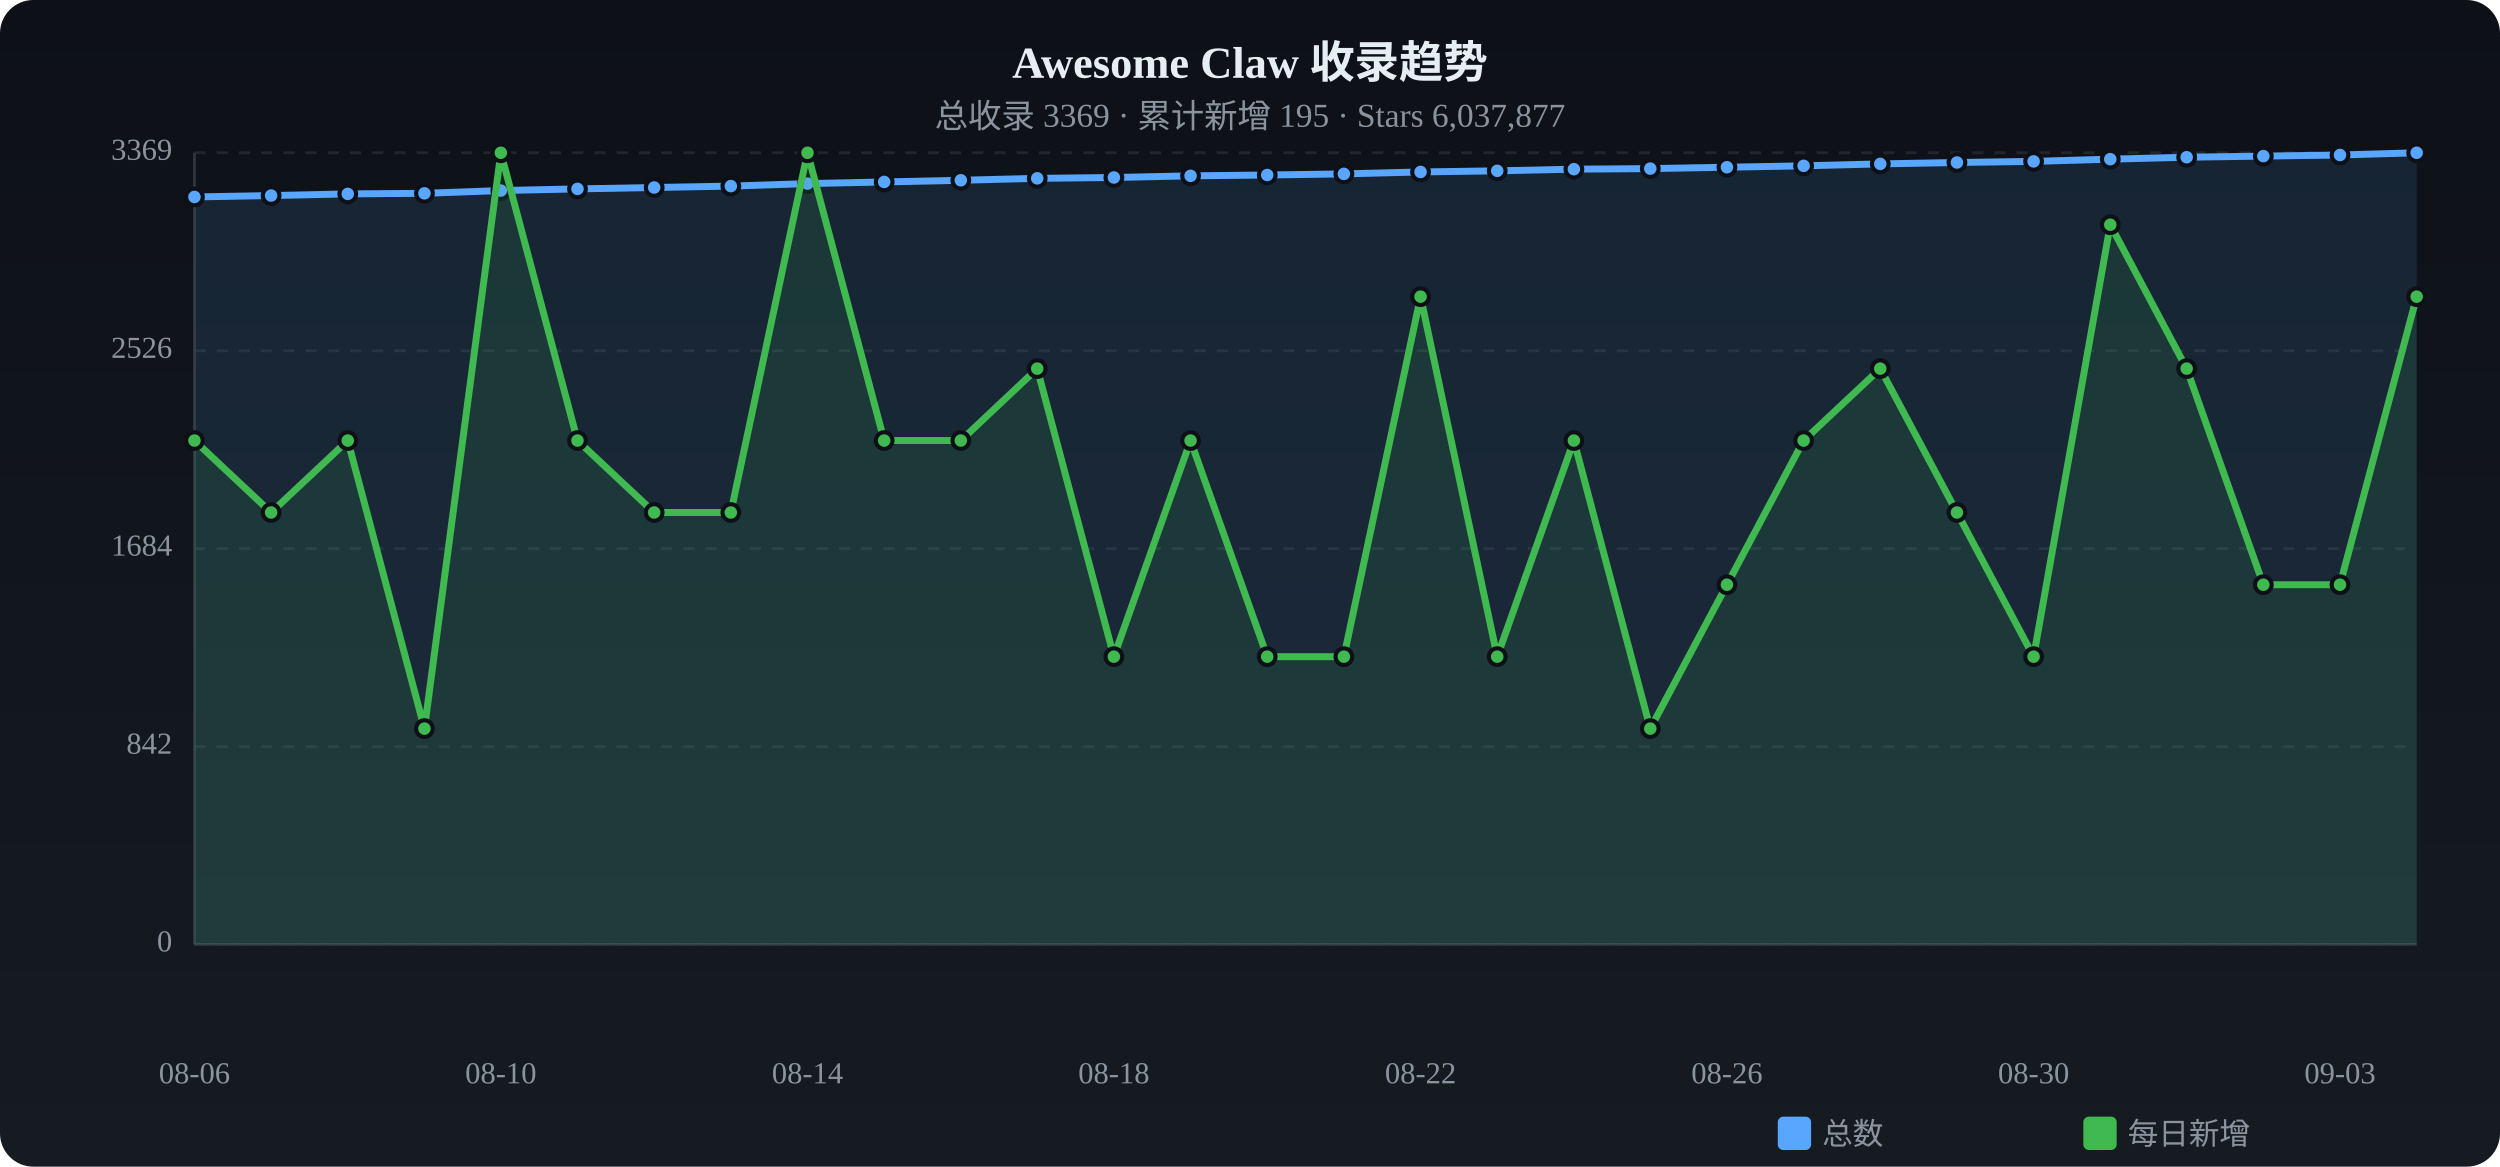
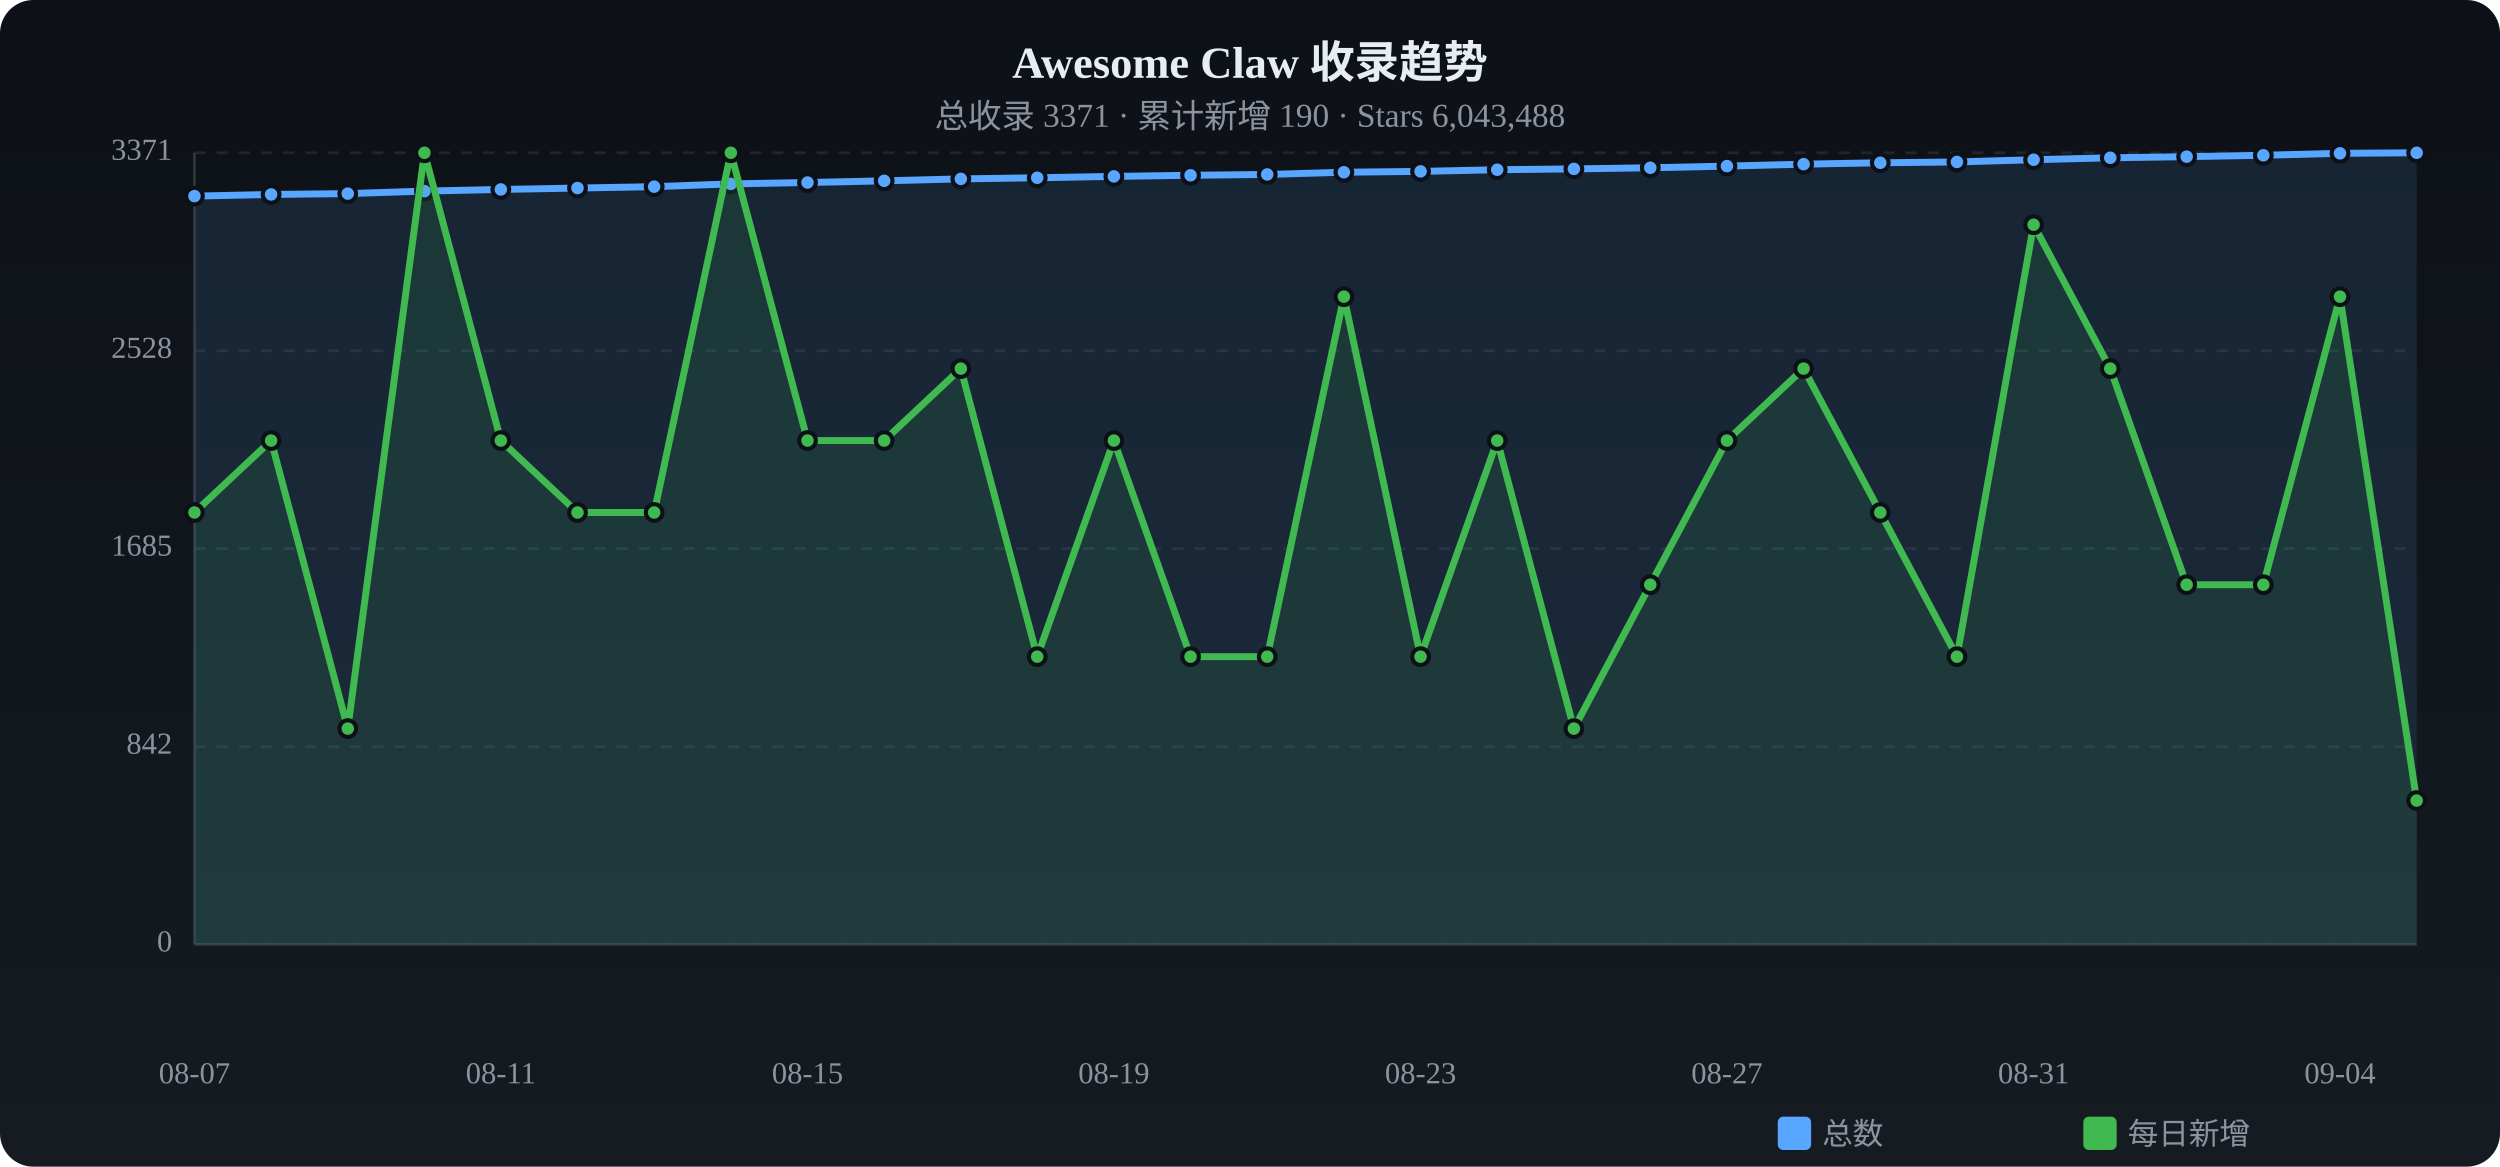
<svg xmlns="http://www.w3.org/2000/svg" viewBox="0 0 900 420" width="900" height="420">
  <defs>
    <linearGradient id="tbg" x1="0%" y1="0%" x2="0%" y2="100%">
      <stop offset="0%" stop-color="#0d1117" />
      <stop offset="100%" stop-color="#161b22" />
    </linearGradient>
  </defs>
  <rect width="900" height="420" rx="12" fill="url(#tbg)" />
  <text x="450.0" y="28" text-anchor="middle" fill="#e6edf3" font-size="16" font-weight="bold">Awesome Claw 收录趋势</text>
-   <text x="450.0" y="46" text-anchor="middle" fill="#8b949e" font-size="12">总收录 3369 · 累计新增 195 · Stars 6,037,877</text>
+   <text x="450.0" y="46" text-anchor="middle" fill="#8b949e" font-size="12">总收录 3371 · 累计新增 190 · Stars 6,043,488</text>
  <text x="62" y="340.0" text-anchor="end" fill="#8b949e" font-size="11" dominant-baseline="middle">0</text>
  <line x1="70" y1="340.0" x2="870" y2="340.0" stroke="#21262d" stroke-dasharray="4 4" />
  <text x="62" y="268.8" text-anchor="end" fill="#8b949e" font-size="11" dominant-baseline="middle">842</text>
  <line x1="70" y1="268.8" x2="870" y2="268.8" stroke="#21262d" stroke-dasharray="4 4" />
-   <text x="62" y="197.5" text-anchor="end" fill="#8b949e" font-size="11" dominant-baseline="middle">1684</text>
+   <text x="62" y="197.5" text-anchor="end" fill="#8b949e" font-size="11" dominant-baseline="middle">1685</text>
  <line x1="70" y1="197.5" x2="870" y2="197.5" stroke="#21262d" stroke-dasharray="4 4" />
-   <text x="62" y="126.3" text-anchor="end" fill="#8b949e" font-size="11" dominant-baseline="middle">2526</text>
+   <text x="62" y="126.3" text-anchor="end" fill="#8b949e" font-size="11" dominant-baseline="middle">2528</text>
  <line x1="70" y1="126.3" x2="870" y2="126.3" stroke="#21262d" stroke-dasharray="4 4" />
-   <text x="62" y="55.0" text-anchor="end" fill="#8b949e" font-size="11" dominant-baseline="middle">3369</text>
+   <text x="62" y="55.0" text-anchor="end" fill="#8b949e" font-size="11" dominant-baseline="middle">3371</text>
  <line x1="70" y1="55.0" x2="870" y2="55.0" stroke="#21262d" stroke-dasharray="4 4" />
  <line x1="70" y1="55" x2="70" y2="340" stroke="#30363d" />
  <line x1="70" y1="340" x2="870" y2="340" stroke="#30363d" />
-   <path d="M70.0,70.9 L97.6,70.4 L125.2,69.8 L152.8,69.6 L180.3,68.6 L207.9,68.0 L235.5,67.5 L263.1,67.0 L290.7,66.1 L318.3,65.5 L345.9,64.9 L373.4,64.2 L401.0,63.9 L428.6,63.3 L456.2,63.0 L483.8,62.6 L511.4,61.9 L539.0,61.5 L566.6,60.9 L594.1,60.7 L621.7,60.2 L649.3,59.7 L676.9,59.0 L704.5,58.5 L732.1,58.1 L759.7,57.3 L787.2,56.6 L814.8,56.2 L842.4,55.8 L870.0,55.0 L870.0,340 L70.0,340 Z" fill="#58a6ff" opacity="0.12" />
-   <polyline points="70.0,70.9 97.6,70.4 125.2,69.8 152.8,69.6 180.3,68.6 207.9,68.0 235.5,67.5 263.1,67.0 290.7,66.1 318.3,65.5 345.9,64.9 373.4,64.2 401.0,63.9 428.6,63.3 456.2,63.0 483.8,62.6 511.4,61.9 539.0,61.5 566.6,60.9 594.1,60.7 621.7,60.2 649.3,59.7 676.9,59.0 704.5,58.5 732.1,58.1 759.7,57.3 787.2,56.6 814.8,56.2 842.4,55.8 870.0,55.0" fill="none" stroke="#58a6ff" stroke-width="2.5" stroke-linecap="round" stroke-linejoin="round" />
-   <circle cx="70.0" cy="70.9" r="3" fill="#58a6ff" stroke="#0d1117" stroke-width="1.5" />
-   <circle cx="97.6" cy="70.4" r="3" fill="#58a6ff" stroke="#0d1117" stroke-width="1.5" />
-   <circle cx="125.2" cy="69.8" r="3" fill="#58a6ff" stroke="#0d1117" stroke-width="1.5" />
-   <circle cx="152.8" cy="69.6" r="3" fill="#58a6ff" stroke="#0d1117" stroke-width="1.5" />
-   <circle cx="180.3" cy="68.6" r="3" fill="#58a6ff" stroke="#0d1117" stroke-width="1.5" />
-   <circle cx="207.9" cy="68.0" r="3" fill="#58a6ff" stroke="#0d1117" stroke-width="1.5" />
-   <circle cx="235.5" cy="67.5" r="3" fill="#58a6ff" stroke="#0d1117" stroke-width="1.5" />
-   <circle cx="263.1" cy="67.0" r="3" fill="#58a6ff" stroke="#0d1117" stroke-width="1.5" />
-   <circle cx="290.7" cy="66.1" r="3" fill="#58a6ff" stroke="#0d1117" stroke-width="1.5" />
-   <circle cx="318.3" cy="65.5" r="3" fill="#58a6ff" stroke="#0d1117" stroke-width="1.5" />
-   <circle cx="345.9" cy="64.9" r="3" fill="#58a6ff" stroke="#0d1117" stroke-width="1.5" />
-   <circle cx="373.4" cy="64.2" r="3" fill="#58a6ff" stroke="#0d1117" stroke-width="1.5" />
-   <circle cx="401.0" cy="63.9" r="3" fill="#58a6ff" stroke="#0d1117" stroke-width="1.5" />
-   <circle cx="428.6" cy="63.3" r="3" fill="#58a6ff" stroke="#0d1117" stroke-width="1.5" />
-   <circle cx="456.2" cy="63.0" r="3" fill="#58a6ff" stroke="#0d1117" stroke-width="1.5" />
-   <circle cx="483.8" cy="62.6" r="3" fill="#58a6ff" stroke="#0d1117" stroke-width="1.5" />
-   <circle cx="511.4" cy="61.9" r="3" fill="#58a6ff" stroke="#0d1117" stroke-width="1.5" />
-   <circle cx="539.0" cy="61.5" r="3" fill="#58a6ff" stroke="#0d1117" stroke-width="1.5" />
-   <circle cx="566.6" cy="60.9" r="3" fill="#58a6ff" stroke="#0d1117" stroke-width="1.5" />
-   <circle cx="594.1" cy="60.7" r="3" fill="#58a6ff" stroke="#0d1117" stroke-width="1.5" />
-   <circle cx="621.7" cy="60.2" r="3" fill="#58a6ff" stroke="#0d1117" stroke-width="1.5" />
-   <circle cx="649.3" cy="59.7" r="3" fill="#58a6ff" stroke="#0d1117" stroke-width="1.5" />
-   <circle cx="676.9" cy="59.0" r="3" fill="#58a6ff" stroke="#0d1117" stroke-width="1.5" />
-   <circle cx="704.5" cy="58.5" r="3" fill="#58a6ff" stroke="#0d1117" stroke-width="1.5" />
-   <circle cx="732.1" cy="58.1" r="3" fill="#58a6ff" stroke="#0d1117" stroke-width="1.5" />
-   <circle cx="759.7" cy="57.3" r="3" fill="#58a6ff" stroke="#0d1117" stroke-width="1.5" />
-   <circle cx="787.2" cy="56.6" r="3" fill="#58a6ff" stroke="#0d1117" stroke-width="1.5" />
-   <circle cx="814.8" cy="56.2" r="3" fill="#58a6ff" stroke="#0d1117" stroke-width="1.5" />
-   <circle cx="842.4" cy="55.8" r="3" fill="#58a6ff" stroke="#0d1117" stroke-width="1.5" />
+   <path d="M70.0,70.6 L97.6,70.0 L125.2,69.7 L152.8,68.8 L180.3,68.2 L207.9,67.7 L235.5,67.2 L263.1,66.2 L290.7,65.7 L318.3,65.1 L345.9,64.4 L373.4,64.0 L401.0,63.5 L428.6,63.1 L456.2,62.8 L483.8,62.0 L511.4,61.7 L539.0,61.1 L566.6,60.8 L594.1,60.4 L621.7,59.8 L649.3,59.1 L676.9,58.6 L704.5,58.3 L732.1,57.5 L759.7,56.8 L787.2,56.4 L814.8,55.9 L842.4,55.2 L870.0,55.0 L870.0,340 L70.0,340 Z" fill="#58a6ff" opacity="0.12" />
+   <polyline points="70.0,70.6 97.6,70.0 125.2,69.7 152.8,68.8 180.3,68.2 207.9,67.7 235.5,67.2 263.1,66.2 290.7,65.7 318.3,65.1 345.9,64.4 373.4,64.0 401.0,63.5 428.6,63.1 456.2,62.8 483.8,62.0 511.4,61.7 539.0,61.1 566.6,60.8 594.1,60.4 621.7,59.8 649.3,59.1 676.9,58.6 704.5,58.3 732.1,57.5 759.7,56.8 787.2,56.4 814.8,55.9 842.4,55.2 870.0,55.0" fill="none" stroke="#58a6ff" stroke-width="2.5" stroke-linecap="round" stroke-linejoin="round" />
+   <circle cx="70.0" cy="70.6" r="3" fill="#58a6ff" stroke="#0d1117" stroke-width="1.5" />
+   <circle cx="97.6" cy="70.0" r="3" fill="#58a6ff" stroke="#0d1117" stroke-width="1.5" />
+   <circle cx="125.2" cy="69.7" r="3" fill="#58a6ff" stroke="#0d1117" stroke-width="1.5" />
+   <circle cx="152.8" cy="68.8" r="3" fill="#58a6ff" stroke="#0d1117" stroke-width="1.5" />
+   <circle cx="180.3" cy="68.2" r="3" fill="#58a6ff" stroke="#0d1117" stroke-width="1.5" />
+   <circle cx="207.9" cy="67.7" r="3" fill="#58a6ff" stroke="#0d1117" stroke-width="1.5" />
+   <circle cx="235.5" cy="67.2" r="3" fill="#58a6ff" stroke="#0d1117" stroke-width="1.5" />
+   <circle cx="263.1" cy="66.2" r="3" fill="#58a6ff" stroke="#0d1117" stroke-width="1.5" />
+   <circle cx="290.7" cy="65.7" r="3" fill="#58a6ff" stroke="#0d1117" stroke-width="1.5" />
+   <circle cx="318.3" cy="65.1" r="3" fill="#58a6ff" stroke="#0d1117" stroke-width="1.5" />
+   <circle cx="345.9" cy="64.4" r="3" fill="#58a6ff" stroke="#0d1117" stroke-width="1.5" />
+   <circle cx="373.4" cy="64.0" r="3" fill="#58a6ff" stroke="#0d1117" stroke-width="1.5" />
+   <circle cx="401.0" cy="63.5" r="3" fill="#58a6ff" stroke="#0d1117" stroke-width="1.5" />
+   <circle cx="428.6" cy="63.1" r="3" fill="#58a6ff" stroke="#0d1117" stroke-width="1.5" />
+   <circle cx="456.2" cy="62.8" r="3" fill="#58a6ff" stroke="#0d1117" stroke-width="1.5" />
+   <circle cx="483.8" cy="62.0" r="3" fill="#58a6ff" stroke="#0d1117" stroke-width="1.5" />
+   <circle cx="511.4" cy="61.7" r="3" fill="#58a6ff" stroke="#0d1117" stroke-width="1.5" />
+   <circle cx="539.0" cy="61.1" r="3" fill="#58a6ff" stroke="#0d1117" stroke-width="1.5" />
+   <circle cx="566.6" cy="60.8" r="3" fill="#58a6ff" stroke="#0d1117" stroke-width="1.5" />
+   <circle cx="594.1" cy="60.4" r="3" fill="#58a6ff" stroke="#0d1117" stroke-width="1.5" />
+   <circle cx="621.7" cy="59.8" r="3" fill="#58a6ff" stroke="#0d1117" stroke-width="1.5" />
+   <circle cx="649.3" cy="59.1" r="3" fill="#58a6ff" stroke="#0d1117" stroke-width="1.5" />
+   <circle cx="676.9" cy="58.6" r="3" fill="#58a6ff" stroke="#0d1117" stroke-width="1.5" />
+   <circle cx="704.5" cy="58.3" r="3" fill="#58a6ff" stroke="#0d1117" stroke-width="1.5" />
+   <circle cx="732.1" cy="57.5" r="3" fill="#58a6ff" stroke="#0d1117" stroke-width="1.5" />
+   <circle cx="759.7" cy="56.8" r="3" fill="#58a6ff" stroke="#0d1117" stroke-width="1.5" />
+   <circle cx="787.2" cy="56.4" r="3" fill="#58a6ff" stroke="#0d1117" stroke-width="1.5" />
+   <circle cx="814.8" cy="55.9" r="3" fill="#58a6ff" stroke="#0d1117" stroke-width="1.5" />
+   <circle cx="842.4" cy="55.2" r="3" fill="#58a6ff" stroke="#0d1117" stroke-width="1.5" />
  <circle cx="870.0" cy="55.0" r="3" fill="#58a6ff" stroke="#0d1117" stroke-width="1.5" />
-   <path d="M70.0,158.6 L97.6,184.5 L125.2,158.6 L152.8,262.3 L180.3,55.0 L207.9,158.6 L235.5,184.5 L263.1,184.5 L290.7,55.0 L318.3,158.6 L345.9,158.6 L373.4,132.7 L401.0,236.4 L428.6,158.6 L456.2,236.4 L483.8,236.4 L511.4,106.8 L539.0,236.4 L566.6,158.6 L594.1,262.3 L621.7,210.5 L649.3,158.6 L676.9,132.7 L704.5,184.5 L732.1,236.4 L759.7,80.9 L787.2,132.7 L814.8,210.5 L842.4,210.5 L870.0,106.8 L870.0,340 L70.0,340 Z" fill="#3fb950" opacity="0.12" />
-   <polyline points="70.0,158.6 97.6,184.5 125.2,158.6 152.8,262.3 180.3,55.0 207.9,158.6 235.5,184.5 263.1,184.5 290.7,55.0 318.3,158.6 345.9,158.6 373.4,132.7 401.0,236.4 428.6,158.6 456.2,236.4 483.8,236.4 511.4,106.8 539.0,236.4 566.6,158.6 594.1,262.3 621.7,210.5 649.3,158.6 676.9,132.7 704.5,184.5 732.1,236.4 759.7,80.9 787.2,132.7 814.8,210.5 842.4,210.5 870.0,106.8" fill="none" stroke="#3fb950" stroke-width="2.5" stroke-linecap="round" stroke-linejoin="round" />
-   <circle cx="70.0" cy="158.6" r="3" fill="#3fb950" stroke="#0d1117" stroke-width="1.5" />
-   <circle cx="97.6" cy="184.5" r="3" fill="#3fb950" stroke="#0d1117" stroke-width="1.5" />
-   <circle cx="125.2" cy="158.6" r="3" fill="#3fb950" stroke="#0d1117" stroke-width="1.5" />
-   <circle cx="152.8" cy="262.3" r="3" fill="#3fb950" stroke="#0d1117" stroke-width="1.5" />
-   <circle cx="180.3" cy="55.0" r="3" fill="#3fb950" stroke="#0d1117" stroke-width="1.5" />
-   <circle cx="207.9" cy="158.6" r="3" fill="#3fb950" stroke="#0d1117" stroke-width="1.5" />
+   <path d="M70.0,184.5 L97.6,158.6 L125.2,262.3 L152.8,55.0 L180.3,158.6 L207.9,184.5 L235.5,184.5 L263.1,55.0 L290.7,158.6 L318.3,158.6 L345.9,132.7 L373.4,236.4 L401.0,158.6 L428.6,236.4 L456.2,236.4 L483.8,106.8 L511.4,236.4 L539.0,158.6 L566.6,262.3 L594.1,210.5 L621.7,158.6 L649.3,132.7 L676.9,184.5 L704.5,236.4 L732.1,80.9 L759.7,132.7 L787.2,210.5 L814.8,210.5 L842.4,106.8 L870.0,288.2 L870.0,340 L70.0,340 Z" fill="#3fb950" opacity="0.12" />
+   <polyline points="70.0,184.5 97.6,158.6 125.2,262.3 152.8,55.0 180.3,158.6 207.9,184.5 235.5,184.5 263.1,55.0 290.7,158.6 318.3,158.6 345.9,132.7 373.4,236.4 401.0,158.6 428.6,236.4 456.2,236.4 483.8,106.8 511.4,236.4 539.0,158.6 566.6,262.3 594.1,210.5 621.7,158.6 649.3,132.7 676.9,184.5 704.5,236.4 732.1,80.9 759.7,132.7 787.2,210.5 814.8,210.5 842.4,106.8 870.0,288.2" fill="none" stroke="#3fb950" stroke-width="2.5" stroke-linecap="round" stroke-linejoin="round" />
+   <circle cx="70.0" cy="184.5" r="3" fill="#3fb950" stroke="#0d1117" stroke-width="1.5" />
+   <circle cx="97.6" cy="158.6" r="3" fill="#3fb950" stroke="#0d1117" stroke-width="1.5" />
+   <circle cx="125.2" cy="262.3" r="3" fill="#3fb950" stroke="#0d1117" stroke-width="1.5" />
+   <circle cx="152.8" cy="55.0" r="3" fill="#3fb950" stroke="#0d1117" stroke-width="1.5" />
+   <circle cx="180.3" cy="158.6" r="3" fill="#3fb950" stroke="#0d1117" stroke-width="1.5" />
+   <circle cx="207.9" cy="184.5" r="3" fill="#3fb950" stroke="#0d1117" stroke-width="1.5" />
  <circle cx="235.5" cy="184.5" r="3" fill="#3fb950" stroke="#0d1117" stroke-width="1.5" />
-   <circle cx="263.1" cy="184.5" r="3" fill="#3fb950" stroke="#0d1117" stroke-width="1.5" />
-   <circle cx="290.7" cy="55.0" r="3" fill="#3fb950" stroke="#0d1117" stroke-width="1.5" />
+   <circle cx="263.1" cy="55.0" r="3" fill="#3fb950" stroke="#0d1117" stroke-width="1.5" />
+   <circle cx="290.7" cy="158.6" r="3" fill="#3fb950" stroke="#0d1117" stroke-width="1.5" />
  <circle cx="318.3" cy="158.6" r="3" fill="#3fb950" stroke="#0d1117" stroke-width="1.5" />
-   <circle cx="345.9" cy="158.6" r="3" fill="#3fb950" stroke="#0d1117" stroke-width="1.5" />
-   <circle cx="373.4" cy="132.7" r="3" fill="#3fb950" stroke="#0d1117" stroke-width="1.5" />
-   <circle cx="401.0" cy="236.4" r="3" fill="#3fb950" stroke="#0d1117" stroke-width="1.5" />
-   <circle cx="428.6" cy="158.6" r="3" fill="#3fb950" stroke="#0d1117" stroke-width="1.5" />
+   <circle cx="345.9" cy="132.7" r="3" fill="#3fb950" stroke="#0d1117" stroke-width="1.5" />
+   <circle cx="373.4" cy="236.4" r="3" fill="#3fb950" stroke="#0d1117" stroke-width="1.5" />
+   <circle cx="401.0" cy="158.6" r="3" fill="#3fb950" stroke="#0d1117" stroke-width="1.5" />
+   <circle cx="428.6" cy="236.4" r="3" fill="#3fb950" stroke="#0d1117" stroke-width="1.5" />
  <circle cx="456.2" cy="236.4" r="3" fill="#3fb950" stroke="#0d1117" stroke-width="1.5" />
-   <circle cx="483.8" cy="236.4" r="3" fill="#3fb950" stroke="#0d1117" stroke-width="1.5" />
-   <circle cx="511.4" cy="106.8" r="3" fill="#3fb950" stroke="#0d1117" stroke-width="1.5" />
-   <circle cx="539.0" cy="236.4" r="3" fill="#3fb950" stroke="#0d1117" stroke-width="1.5" />
-   <circle cx="566.6" cy="158.6" r="3" fill="#3fb950" stroke="#0d1117" stroke-width="1.5" />
-   <circle cx="594.1" cy="262.3" r="3" fill="#3fb950" stroke="#0d1117" stroke-width="1.5" />
-   <circle cx="621.7" cy="210.5" r="3" fill="#3fb950" stroke="#0d1117" stroke-width="1.5" />
-   <circle cx="649.3" cy="158.6" r="3" fill="#3fb950" stroke="#0d1117" stroke-width="1.5" />
-   <circle cx="676.9" cy="132.7" r="3" fill="#3fb950" stroke="#0d1117" stroke-width="1.5" />
-   <circle cx="704.5" cy="184.5" r="3" fill="#3fb950" stroke="#0d1117" stroke-width="1.5" />
-   <circle cx="732.1" cy="236.4" r="3" fill="#3fb950" stroke="#0d1117" stroke-width="1.5" />
-   <circle cx="759.7" cy="80.9" r="3" fill="#3fb950" stroke="#0d1117" stroke-width="1.5" />
-   <circle cx="787.2" cy="132.7" r="3" fill="#3fb950" stroke="#0d1117" stroke-width="1.5" />
+   <circle cx="483.8" cy="106.8" r="3" fill="#3fb950" stroke="#0d1117" stroke-width="1.5" />
+   <circle cx="511.4" cy="236.4" r="3" fill="#3fb950" stroke="#0d1117" stroke-width="1.5" />
+   <circle cx="539.0" cy="158.6" r="3" fill="#3fb950" stroke="#0d1117" stroke-width="1.5" />
+   <circle cx="566.6" cy="262.3" r="3" fill="#3fb950" stroke="#0d1117" stroke-width="1.5" />
+   <circle cx="594.1" cy="210.5" r="3" fill="#3fb950" stroke="#0d1117" stroke-width="1.5" />
+   <circle cx="621.7" cy="158.6" r="3" fill="#3fb950" stroke="#0d1117" stroke-width="1.5" />
+   <circle cx="649.3" cy="132.7" r="3" fill="#3fb950" stroke="#0d1117" stroke-width="1.5" />
+   <circle cx="676.9" cy="184.5" r="3" fill="#3fb950" stroke="#0d1117" stroke-width="1.5" />
+   <circle cx="704.5" cy="236.4" r="3" fill="#3fb950" stroke="#0d1117" stroke-width="1.5" />
+   <circle cx="732.1" cy="80.9" r="3" fill="#3fb950" stroke="#0d1117" stroke-width="1.5" />
+   <circle cx="759.7" cy="132.7" r="3" fill="#3fb950" stroke="#0d1117" stroke-width="1.5" />
+   <circle cx="787.2" cy="210.5" r="3" fill="#3fb950" stroke="#0d1117" stroke-width="1.5" />
  <circle cx="814.8" cy="210.5" r="3" fill="#3fb950" stroke="#0d1117" stroke-width="1.5" />
-   <circle cx="842.4" cy="210.5" r="3" fill="#3fb950" stroke="#0d1117" stroke-width="1.5" />
-   <circle cx="870.0" cy="106.8" r="3" fill="#3fb950" stroke="#0d1117" stroke-width="1.5" />
-   <text x="70.0" y="390" text-anchor="middle" fill="#8b949e" font-size="11">08-06</text>
-   <text x="180.3" y="390" text-anchor="middle" fill="#8b949e" font-size="11">08-10</text>
-   <text x="290.7" y="390" text-anchor="middle" fill="#8b949e" font-size="11">08-14</text>
-   <text x="401.0" y="390" text-anchor="middle" fill="#8b949e" font-size="11">08-18</text>
-   <text x="511.4" y="390" text-anchor="middle" fill="#8b949e" font-size="11">08-22</text>
-   <text x="621.7" y="390" text-anchor="middle" fill="#8b949e" font-size="11">08-26</text>
-   <text x="732.1" y="390" text-anchor="middle" fill="#8b949e" font-size="11">08-30</text>
-   <text x="842.4" y="390" text-anchor="middle" fill="#8b949e" font-size="11">09-03</text>
+   <circle cx="842.4" cy="106.8" r="3" fill="#3fb950" stroke="#0d1117" stroke-width="1.5" />
+   <circle cx="870.0" cy="288.2" r="3" fill="#3fb950" stroke="#0d1117" stroke-width="1.5" />
+   <text x="70.0" y="390" text-anchor="middle" fill="#8b949e" font-size="11">08-07</text>
+   <text x="180.3" y="390" text-anchor="middle" fill="#8b949e" font-size="11">08-11</text>
+   <text x="290.7" y="390" text-anchor="middle" fill="#8b949e" font-size="11">08-15</text>
+   <text x="401.0" y="390" text-anchor="middle" fill="#8b949e" font-size="11">08-19</text>
+   <text x="511.4" y="390" text-anchor="middle" fill="#8b949e" font-size="11">08-23</text>
+   <text x="621.7" y="390" text-anchor="middle" fill="#8b949e" font-size="11">08-27</text>
+   <text x="732.1" y="390" text-anchor="middle" fill="#8b949e" font-size="11">08-31</text>
+   <text x="842.4" y="390" text-anchor="middle" fill="#8b949e" font-size="11">09-04</text>
  <rect x="640" y="402" width="12" height="12" rx="2" fill="#58a6ff" />
  <text x="656" y="412" fill="#8b949e" font-size="11">总数</text>
  <rect x="750" y="402" width="12" height="12" rx="2" fill="#3fb950" />
  <text x="766" y="412" fill="#8b949e" font-size="11">每日新增</text>
</svg>
